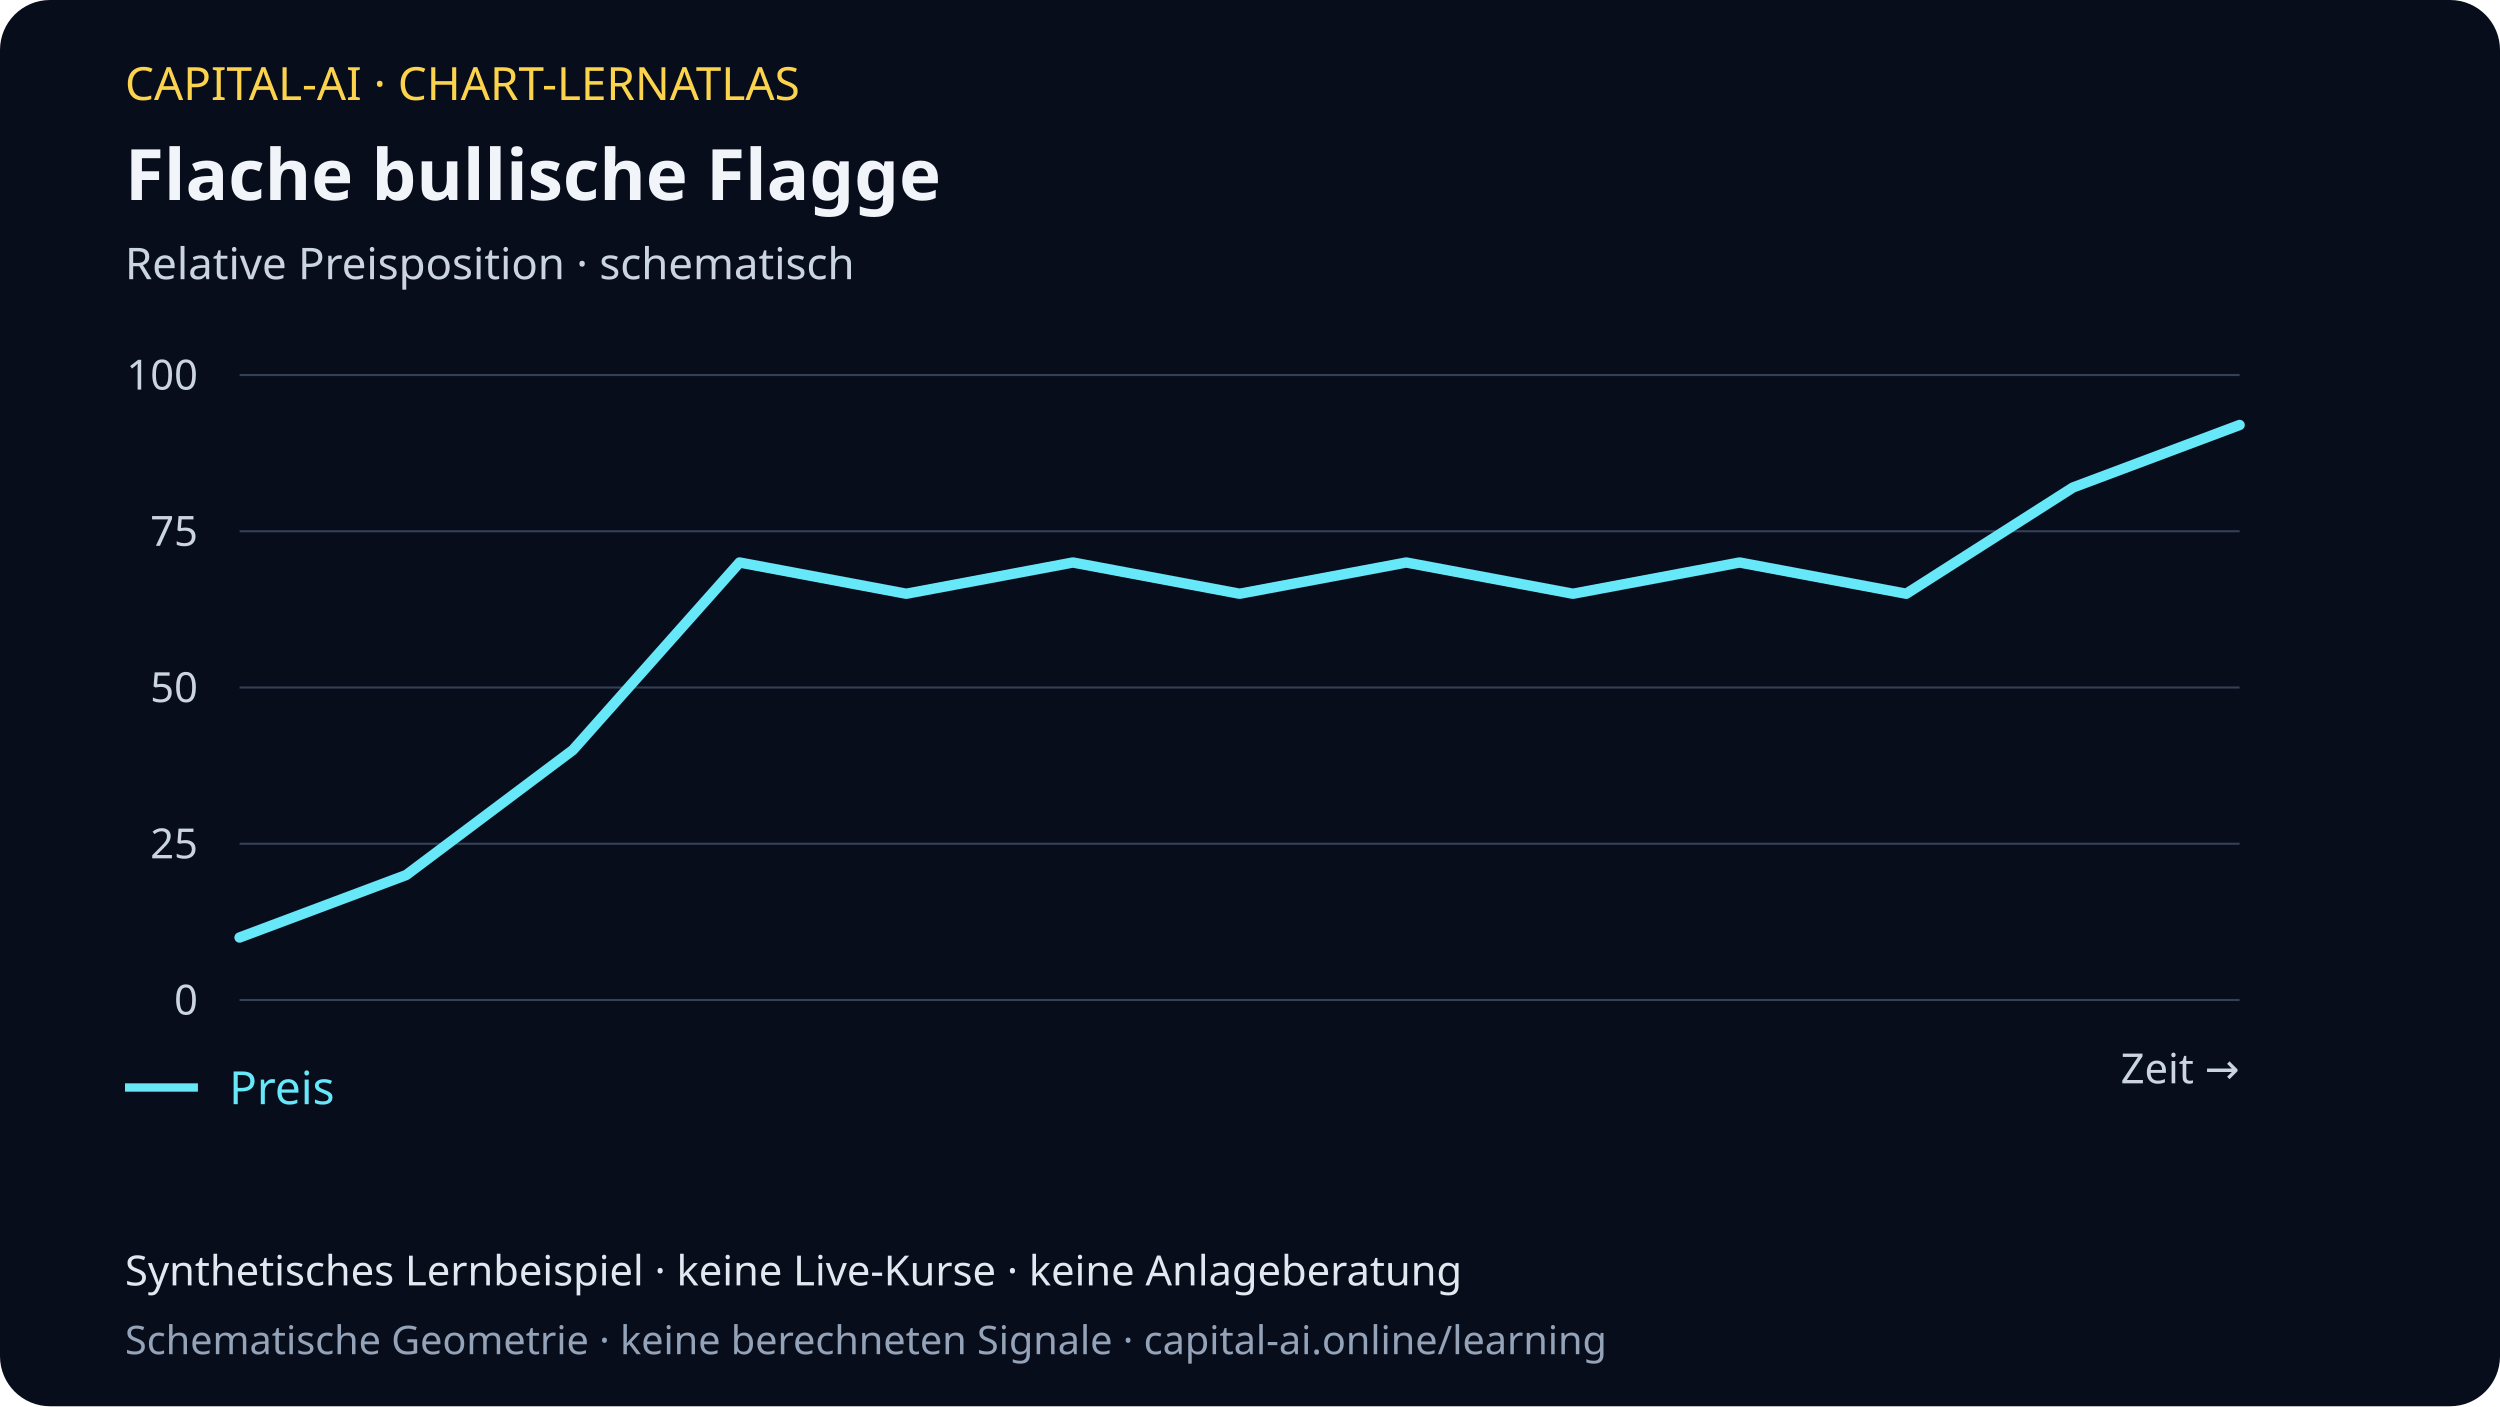
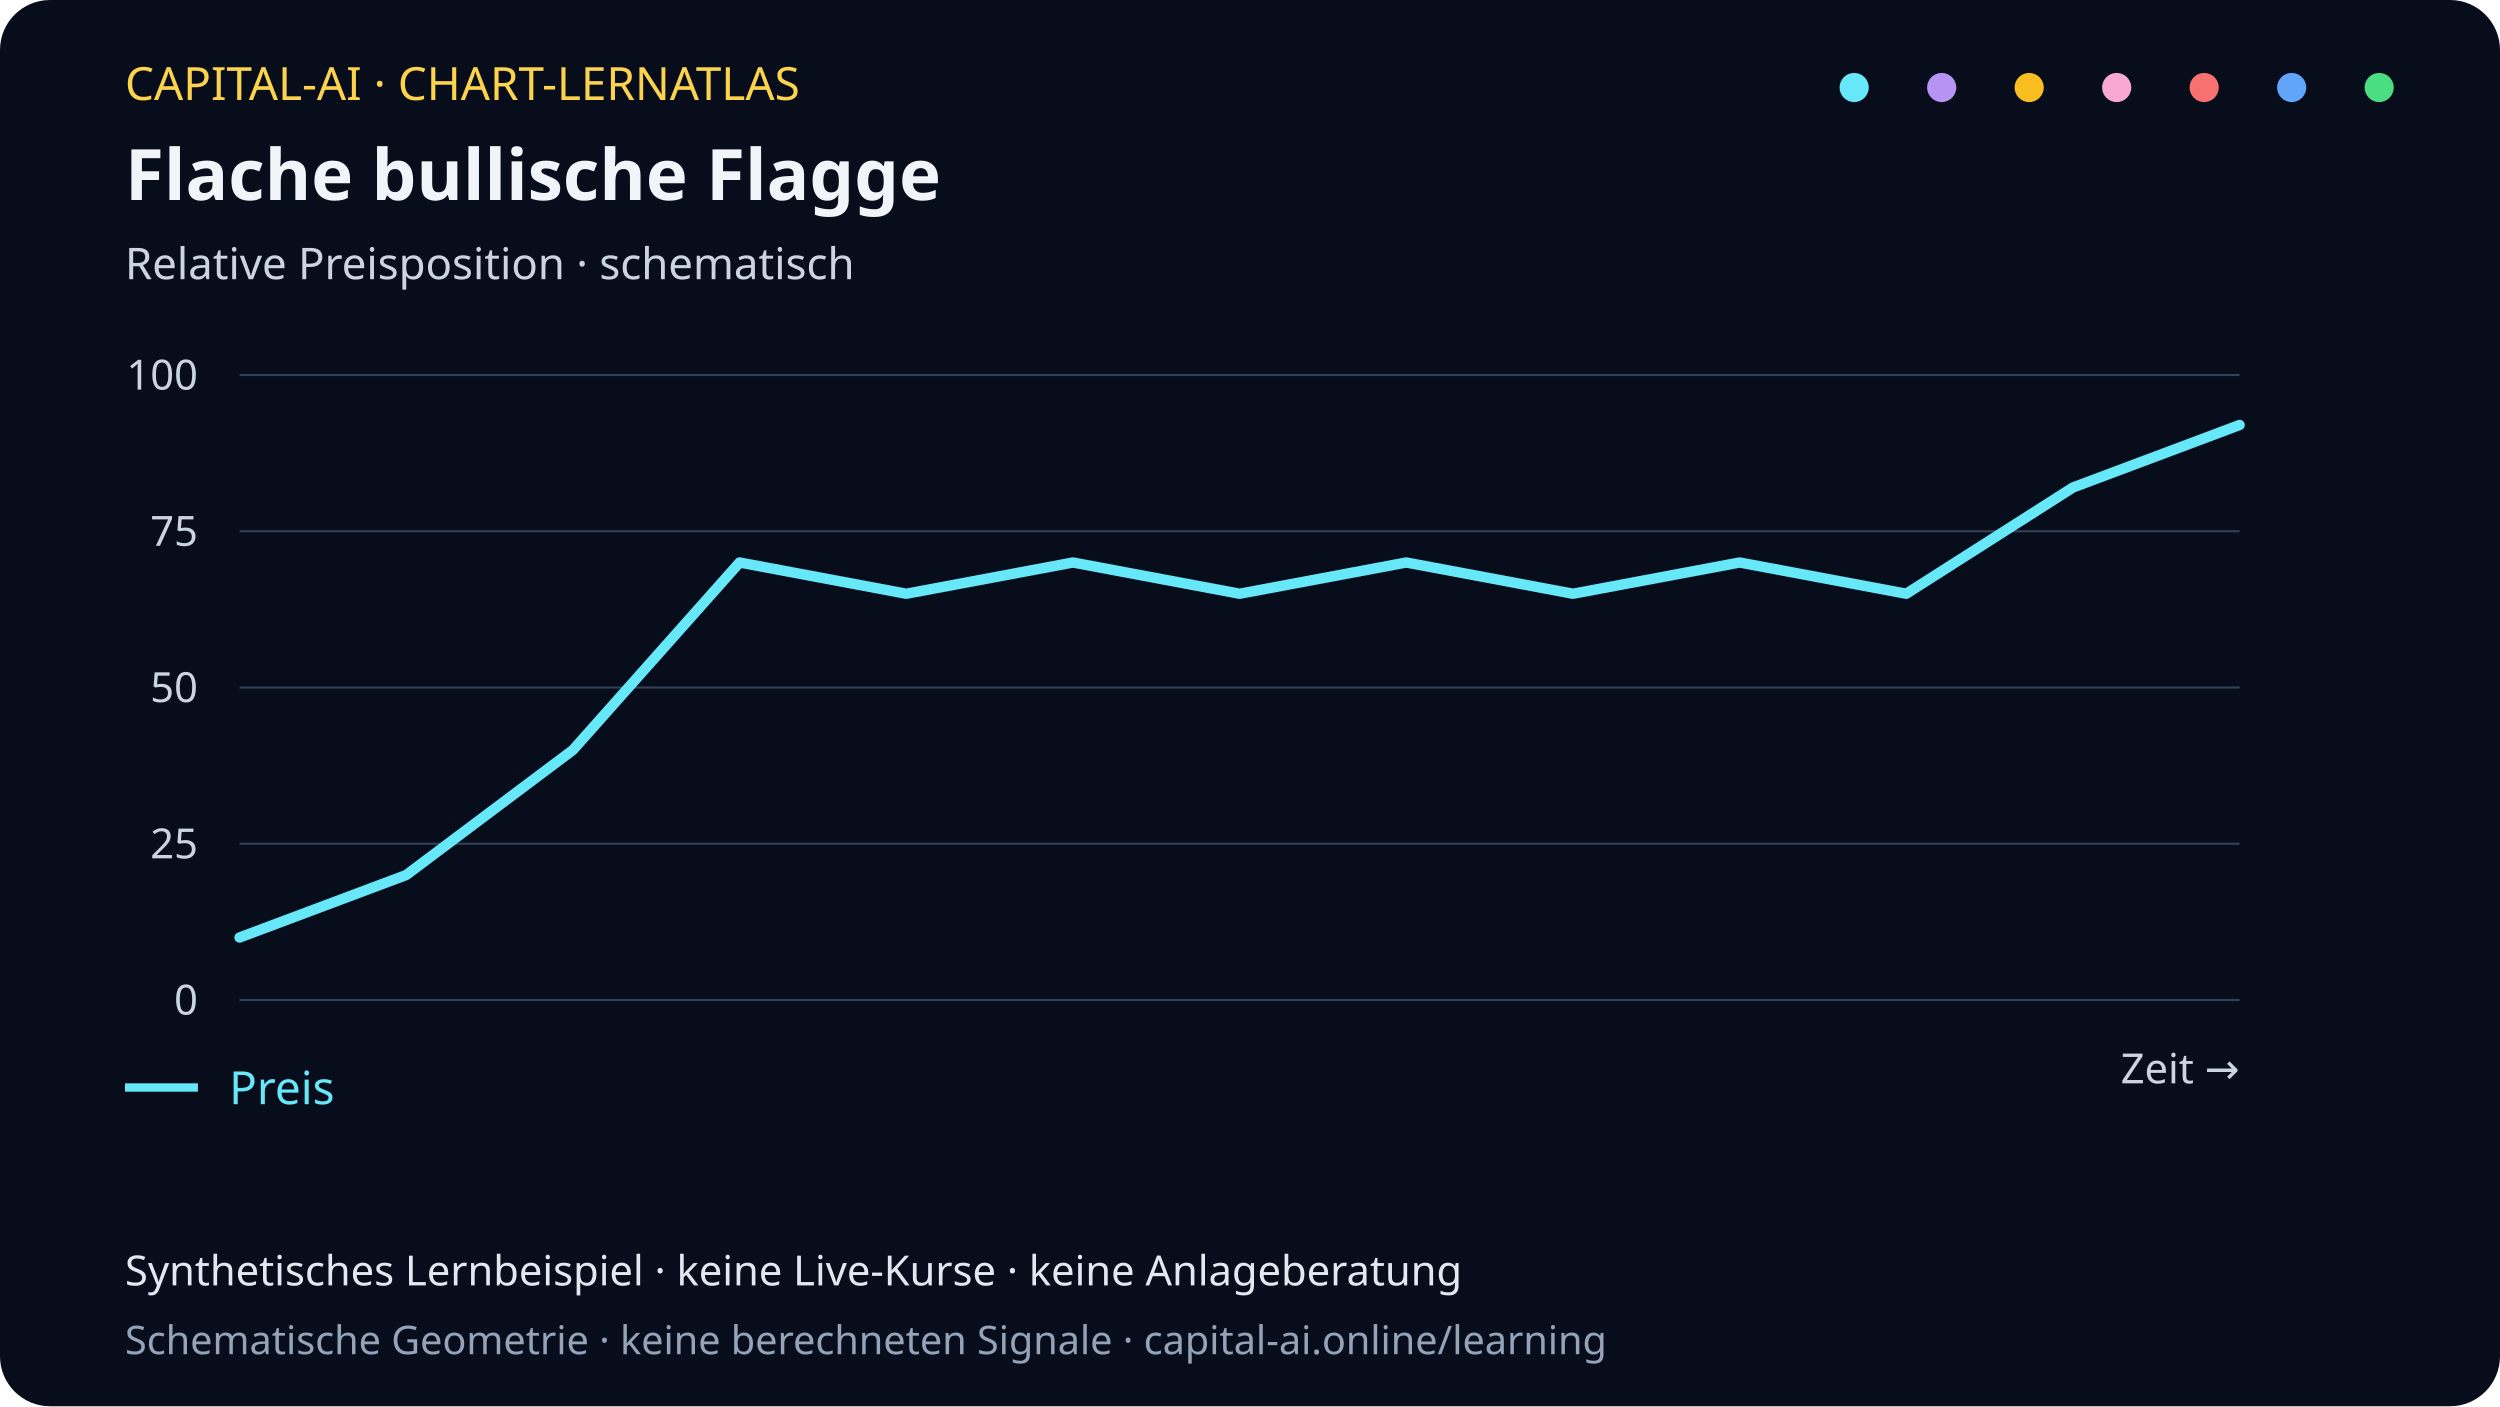
<svg xmlns="http://www.w3.org/2000/svg" viewBox="0 0 1200 675" role="img" aria-label="Flache bullische Flagge. Nach einem Aufwärtsimpuls verläuft die kurze Pause nahezu waagerecht. Das Schema vereinfacht Verlauf und Zeitebene. Synthetisches Lernbeispiel · keine Live-Kurse · keine Anlageberatung" class="h-auto w-full rounded-xl">
  <rect width="1200" height="675" rx="24" fill="#080d1c" />
+   <g aria-hidden="true" data-universe-spectrum="CAPITAL_AI_UNIVERSE@1">
+     <circle cx="890" cy="42" r="7" fill="#67E8F9" />
+     <circle cx="932" cy="42" r="7" fill="#B794F4" />
+     <circle cx="974" cy="42" r="7" fill="#F9BF21" />
+     <circle cx="1016" cy="42" r="7" fill="#F9A8D4" />
+     <circle cx="1058" cy="42" r="7" fill="#F87171" />
+     <circle cx="1100" cy="42" r="7" fill="#60A5FA" />
+     <circle cx="1142" cy="42" r="7" fill="#4ADE80" />
+   </g>
  <g font-family="system-ui, sans-serif">
    <text x="60" y="48" fill="#fcd34d" font-size="22">CAPITAL-AI · CHART-LERNATLAS</text>
    <text x="60" y="96" fill="#f1f5f9" font-size="34" font-weight="700">Flache bullische Flagge</text>
    <text x="60" y="134" fill="#cbd5e1" font-size="21">Relative Preisposition · schematisch</text>
    <g>
      <line x1="115" x2="1075" y1="480" y2="480" stroke="#334155" />
      <text x="95" y="487" text-anchor="end" fill="#cbd5e1" font-size="20">0</text>
    </g>
    <g>
      <line x1="115" x2="1075" y1="405" y2="405" stroke="#334155" />
      <text x="95" y="412" text-anchor="end" fill="#cbd5e1" font-size="20">25</text>
    </g>
    <g>
      <line x1="115" x2="1075" y1="330" y2="330" stroke="#334155" />
      <text x="95" y="337" text-anchor="end" fill="#cbd5e1" font-size="20">50</text>
    </g>
    <g>
      <line x1="115" x2="1075" y1="255" y2="255" stroke="#334155" />
      <text x="95" y="262" text-anchor="end" fill="#cbd5e1" font-size="20">75</text>
    </g>
    <g>
      <line x1="115" x2="1075" y1="180" y2="180" stroke="#334155" />
      <text x="95" y="187" text-anchor="end" fill="#cbd5e1" font-size="20">100</text>
    </g>
    <g>
      <polyline points="115,450 195,420 275,360 355,270 435,285 515,270 595,285 675,270 755,285 835,270 915,285 995,234 1075,204" fill="none" stroke="#67e8f9" stroke-width="5" stroke-linejoin="round" stroke-linecap="round" />
      <line x1="60" x2="95" y1="522" y2="522" stroke="#67e8f9" stroke-width="4" />
      <text x="110" y="530" fill="#67e8f9" font-size="22">Preis</text>
    </g>
    <text x="1075" y="520" text-anchor="end" fill="#cbd5e1" font-size="20">Zeit →</text>
    <text x="60" y="617" fill="#e2e8f0" font-size="20">Synthetisches Lernbeispiel · keine Live-Kurse · keine Anlageberatung</text>
    <text x="60" y="650" fill="#94a3b8" font-size="19">Schematische Geometrie · keine berechneten Signale · capital-ai.online/learning</text>
  </g>
</svg>
